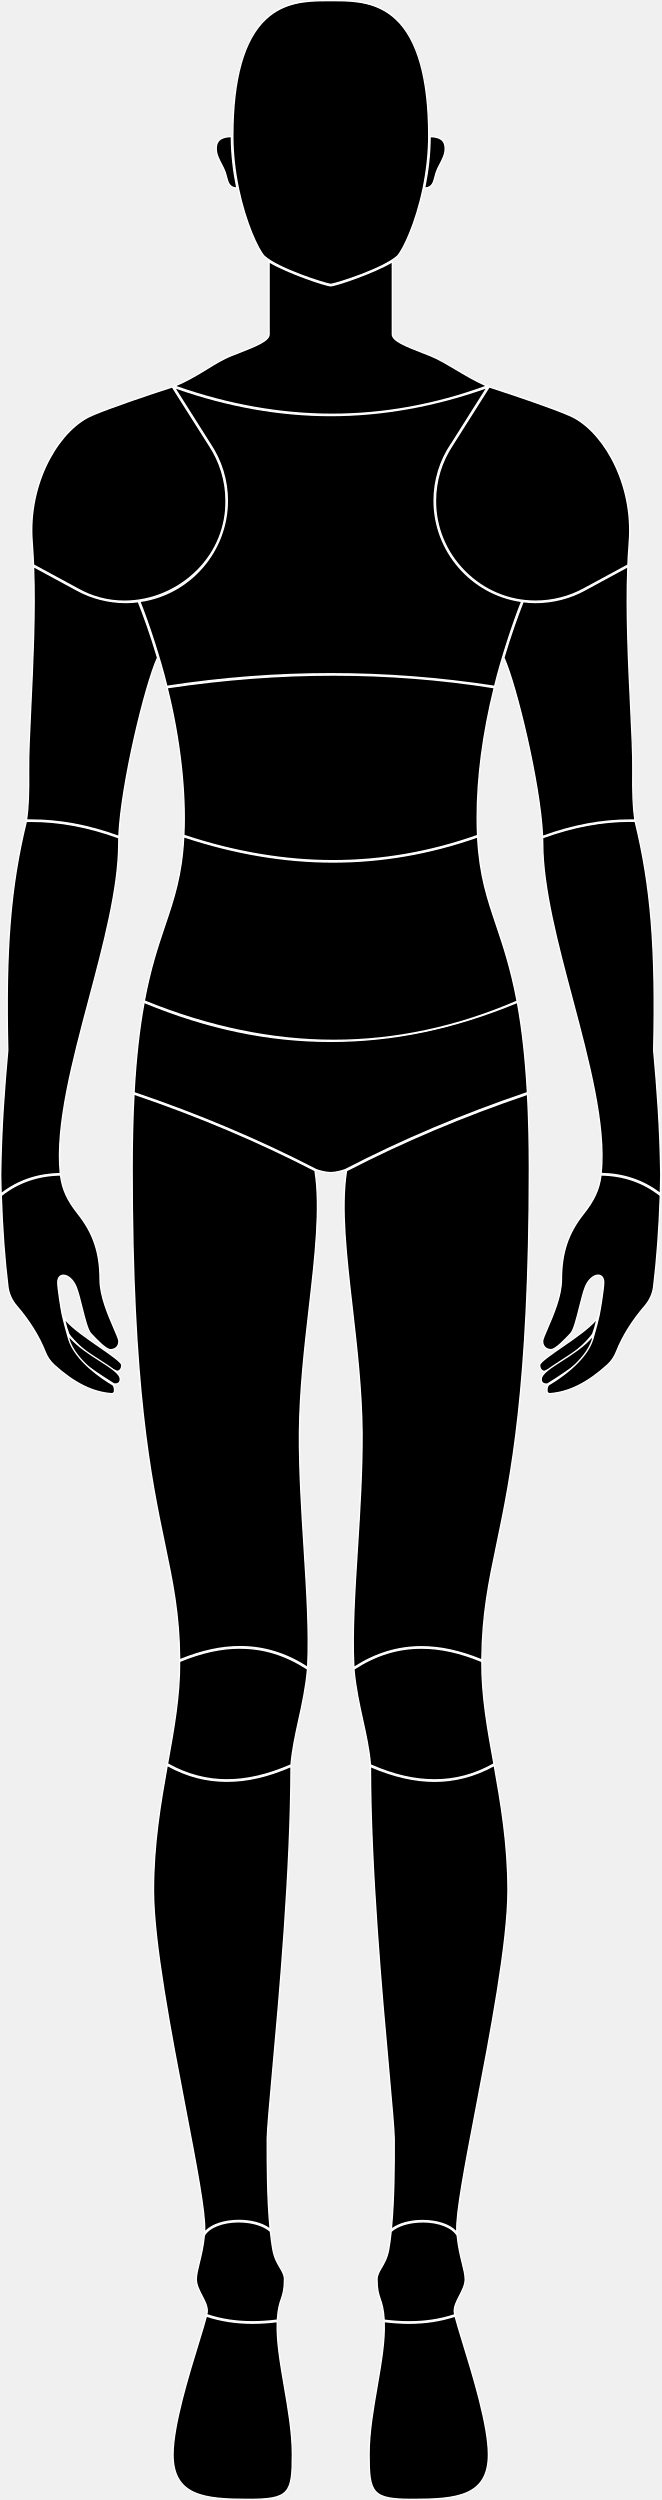
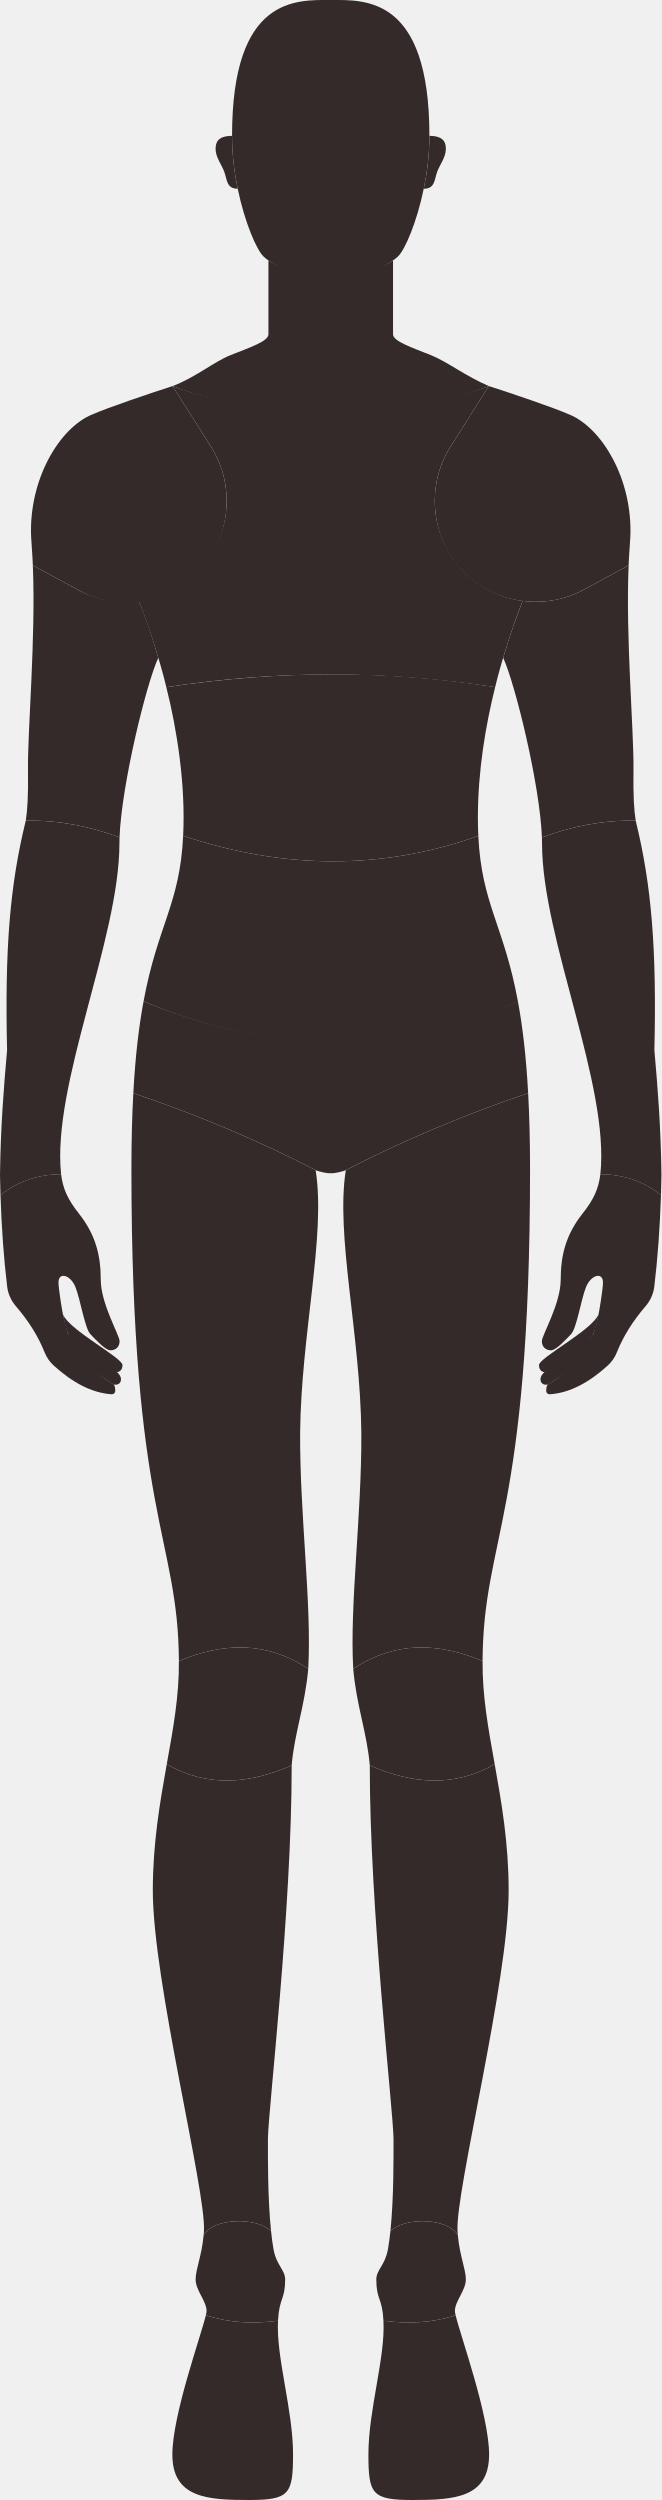
<svg xmlns="http://www.w3.org/2000/svg" id="Male" viewBox="0 0 121.46 459.06">
-   <defs>
-     <style>
-       .cls-1 {
-         fill: #fff;
-       }
-     </style>
-   </defs>
-   <g id="Male_Front" data-name="Male Front">
+   <g data-name="Male Front" fill="rgba(51, 42, 41, 1)">
    <g id="Leg_L" data-name="Leg L">
      <g id="Thigh">
-         <path d="M64.97,306.2c-.34-6.34.14-13.91.65-21.92.44-6.97.89-14.17.86-21.18-.08-7.85-.96-15.57-1.82-23.03-1.08-9.43-2.1-18.35-1.04-25.12,10.37-5.37,21.56-10.09,33.25-14.05.23,4.23.34,8.83.34,13.67,0,40.41-3.44,56.89-5.95,68.92-1.51,7.21-2.7,12.93-2.77,21.32-3.97-1.63-7.6-2.43-11.1-2.43-4.39,0-8.45,1.25-12.42,3.81Z" />
-         <path class="cls-1" d="M96.75,201.07c.22,4.17.33,8.71.33,13.5,0,40.39-3.44,56.87-5.95,68.9-1.5,7.17-2.68,12.86-2.77,21.16-3.92-1.59-7.51-2.37-10.97-2.37-4.34,0-8.37,1.22-12.3,3.72-.31-6.29.16-13.78.66-21.69.44-6.97.89-14.17.86-21.18-.08-7.86-.97-15.58-1.82-23.04-1.08-9.4-2.1-18.27-1.05-25.02,10.3-5.33,21.41-10.02,33.02-13.96M96.98,200.73c-11.87,4.01-23.03,8.73-33.48,14.14-1.91,11.97,2.67,30.07,2.85,48.23.08,15.17-2.16,31.44-1.49,43.32,4.14-2.72,8.31-3.91,12.53-3.91,3.69,0,7.43.91,11.22,2.49.14-22.9,8.72-26.23,8.72-90.43,0-5.22-.13-9.8-.35-13.84h0Z" />
+         <path d="M66.35,263.1c.08,15.17-2.16,31.44-1.49,43.32,7.77-5.11,15.62-4.81,23.75-1.42.14-22.9,8.72-26.23,8.72-90.43,0-5.22-.13-9.8-.35-13.84-11.87,4.01-23.03,8.73-33.48,14.14-1.91,11.97,2.67,30.07,2.85,48.23Z" />
      </g>
      <g id="Knee">
-         <path d="M79.81,326.83c-3.69,0-7.55-.9-11.79-2.74-.23-2.78-.81-5.42-1.42-8.22-.64-2.93-1.31-5.96-1.61-9.38,3.96-2.59,8.02-3.85,12.4-3.85,3.49,0,7.12.8,11.09,2.45-.05,6.27,1.04,12.3,2.2,18.69l.02.12c-3.5,1.97-7.06,2.93-10.89,2.93h0Z" />
-         <path class="cls-1" d="M77.39,302.76c3.45,0,7.04.79,10.97,2.41-.04,6.25,1.05,12.27,2.2,18.63v.03c-3.45,1.93-6.96,2.87-10.75,2.87s-7.48-.88-11.67-2.7c-.23-2.76-.81-5.39-1.42-8.16-.64-2.91-1.3-5.91-1.6-9.29,3.92-2.55,7.93-3.79,12.27-3.79M77.39,302.51c-4.22,0-8.39,1.19-12.53,3.91.58,6.73,2.58,11.99,3.04,17.75,4.03,1.76,7.99,2.78,11.91,2.78,3.71,0,7.39-.92,11.03-2.99-1.18-6.52-2.29-12.61-2.23-18.96-3.79-1.58-7.53-2.49-11.22-2.49h0Z" />
+         <path d="M64.86,306.42c.58,6.73,2.58,11.99,3.04,17.75,7.85,3.43,15.45,4.05,22.94-.21-1.18-6.52-2.29-12.61-2.23-18.96-8.13-3.39-15.98-3.69-23.75,1.42Z" />
      </g>
      <g id="Shin">
-         <path d="M83.91,409.97c-1.09-1.37-3.49-2.23-6.31-2.23-2.36,0-4.48.61-5.75,1.63.55-5.57.54-12.24.54-15.86v-.83c-.03-1.71-.42-6.03-.96-12.02-1.27-14.06-3.39-37.55-3.4-56.3,4.23,1.83,8.09,2.71,11.78,2.71s7.43-.96,10.94-2.92c1.19,6.71,2.53,14.3,2.53,23,0,9.49-3.24,26.38-5.85,39.95-2,10.4-3.72,19.39-3.54,22.56,0,0,.02.29.02.31Z" />
-         <path class="cls-1" d="M90.66,324.35c1.18,6.66,2.49,14.19,2.49,22.8,0,9.48-3.24,26.36-5.84,39.93-1.99,10.35-3.7,19.3-3.55,22.54-1.2-1.24-3.5-2-6.16-2-2.25,0-4.29.55-5.6,1.49.52-5.51.52-12.03.51-15.58v-.84c-.03-1.71-.42-6.04-.96-12.03-1.27-14.01-3.38-37.38-3.4-56.1,4.18,1.78,7.99,2.65,11.66,2.65s7.37-.93,10.85-2.85M90.84,323.96c-3.65,2.07-7.32,2.99-11.03,2.99-3.92,0-7.88-1.02-11.91-2.78-.01,26.66,4.26,62.75,4.36,68.51,0,3.45.06,10.92-.57,16.99,1.29-1.21,3.6-1.81,5.91-1.81,2.75,0,5.49.86,6.47,2.57-.03-.25-.04-.51-.06-.78-.41-7.34,9.39-45.83,9.39-62.5,0-8.75-1.32-16.21-2.56-23.19h0Z" />
+         <path d="M72.26,392.68c0,3.45.06,10.92-.57,16.99,2.84-2.65,10.58-2.38,12.38.76-.03-.25-.04-.51-.06-.78-.41-7.34,9.39-45.83,9.39-62.5,0-8.75-1.32-16.21-2.56-23.19-7.49,4.26-15.09,3.64-22.94.21-.01,26.66,4.26,62.75,4.36,68.51Z" />
      </g>
      <g id="Ankle">
-         <path d="M75.09,426.34c-1.45,0-2.98-.1-4.56-.3-.11-2.05-.44-3.02-.73-3.87-.3-.88-.58-1.72-.58-3.61,0-.81.35-1.41.8-2.17.47-.8,1.07-1.81,1.34-3.38.17-.99.33-2.1.45-3.32,1.15-1.04,3.33-1.71,5.78-1.71,2.99,0,5.49.98,6.36,2.51.17,1.98.58,3.66.91,5.01.29,1.18.54,2.2.54,3.06,0,1-.52,2.01-1.03,2.99-.51.98-.98,1.9-.98,2.81,0,.16.04.39.11.68-2.62.88-5.38,1.3-8.42,1.3h0Z" />
-         <path class="cls-1" d="M77.6,408.11c2.92,0,5.35.94,6.23,2.4.19,2.02.6,3.68.93,5.02.29,1.17.54,2.18.54,3.03,0,.97-.52,1.97-1.01,2.93-.51.99-1,1.92-1,2.87,0,.14.03.35.08.6-2.58.85-5.28,1.26-8.27,1.26-1.41,0-2.9-.1-4.44-.29-.12-1.99-.44-2.95-.73-3.8-.31-.91-.57-1.7-.57-3.57,0-.78.34-1.36.78-2.1.48-.81,1.08-1.83,1.36-3.42.17-.96.32-2.04.44-3.24,1.18-1.05,3.29-1.68,5.67-1.68M77.6,407.86c-2.3,0-4.61.6-5.91,1.81h0c-.12,1.18-.27,2.3-.45,3.32-.52,2.98-2.14,3.8-2.14,5.57,0,3.78,1.1,3.34,1.31,7.59,1.58.2,3.14.31,4.68.31,2.94,0,5.8-.4,8.57-1.34-.09-.35-.13-.61-.13-.76,0-1.82,2.01-3.79,2.01-5.8,0-1.88-1.13-4.32-1.47-8.13-.98-1.71-3.72-2.57-6.47-2.57h0Z" />
+         <path d="M69.1,418.56c0,3.78,1.1,3.34,1.31,7.59,4.61.59,9.03.4,13.25-1.03-.09-.35-.13-.61-.13-.76,0-1.82,2.01-3.79,2.01-5.8,0-1.88-1.13-4.32-1.47-8.13-1.8-3.14-9.54-3.41-12.38-.76h0c-.12,1.18-.27,2.3-.45,3.32-.52,2.98-2.14,3.8-2.14,5.57Z" />
      </g>
      <g id="Foot">
-         <path d="M75.81,458.94c-7.54,0-8.04-1.04-8.04-8.3,0-3.98.75-8.3,1.47-12.48.75-4.34,1.46-8.45,1.3-11.86,1.58.2,3.11.3,4.55.3,3.06,0,5.84-.43,8.48-1.31.25,1.01.76,2.67,1.39,4.74,1.88,6.11,4.72,15.34,4.72,20.69,0,7.63-5.75,8.21-13.88,8.21Z" />
-         <path class="cls-1" d="M83.48,425.45c.26,1.02.75,2.63,1.36,4.62,1.88,6.1,4.72,15.32,4.72,20.66,0,7.51-5.7,8.09-13.75,8.09-7.42,0-7.91-1.03-7.91-8.18,0-3.97.75-8.28,1.47-12.46.74-4.29,1.44-8.34,1.3-11.74,1.53.18,3.02.28,4.42.28,3.03,0,5.77-.42,8.39-1.27M83.66,425.12c-2.77.94-5.63,1.34-8.57,1.34-1.54,0-3.1-.11-4.68-.31.37,6.71-2.75,16.33-2.76,24.48,0,7.38.64,8.43,8.16,8.43s14-.38,14-8.34c0-7.28-5.27-21.82-6.15-25.6h0Z" />
+         <path d="M67.65,450.63c0,7.38.64,8.43,8.16,8.43s14-.38,14-8.34c0-7.28-5.27-21.82-6.15-25.6-4.22,1.43-8.64,1.62-13.25,1.03.37,6.71-2.75,16.33-2.76,24.48Z" />
      </g>
    </g>
    <g id="Leg_R" data-name="Leg R">
      <g id="Thigh-2" data-name="Thigh">
-         <path d="M56.49,306.2c-3.96-2.57-8.03-3.81-12.42-3.81-3.5,0-7.13.79-11.1,2.43-.07-8.39-1.26-14.1-2.77-21.32-2.51-12.04-5.95-28.52-5.95-68.92,0-4.85.11-9.45.34-13.67,11.69,3.96,22.88,8.68,33.25,14.05,1.06,6.77.04,15.68-1.04,25.12-.86,7.46-1.74,15.18-1.82,23.03-.04,7,.42,14.21.86,21.17.5,8.01.98,15.58.65,21.93Z" />
-         <path class="cls-1" d="M24.71,201.07c11.61,3.94,22.72,8.64,33.02,13.96,1.05,6.75.03,15.63-1.05,25.02-.86,7.46-1.74,15.18-1.82,23.04-.04,7.01.42,14.21.86,21.18.5,7.91.97,15.4.66,21.69-3.93-2.5-7.96-3.72-12.3-3.72-3.46,0-7.06.78-10.97,2.37-.08-8.31-1.27-13.99-2.77-21.16-2.51-12.03-5.95-28.51-5.95-68.9,0-4.79.11-9.33.33-13.5M24.48,200.73c-.22,4.04-.35,8.62-.35,13.84,0,64.2,8.58,67.53,8.72,90.43,3.8-1.58,7.53-2.49,11.22-2.49,4.22,0,8.39,1.19,12.53,3.91.67-11.88-1.57-28.15-1.49-43.32.18-18.16,4.76-36.26,2.85-48.23-10.45-5.41-21.61-10.13-33.48-14.14h0Z" />
+         <path d="M55.11,263.1c-.08,15.17,2.16,31.44,1.49,43.32-7.77-5.11-15.62-4.81-23.75-1.42-.14-22.9-8.72-26.23-8.72-90.43,0-5.22.13-9.8.35-13.84,11.87,4.01,23.03,8.73,33.48,14.14,1.91,11.97-2.67,30.07-2.85,48.23Z" />
      </g>
      <g id="Knee-2" data-name="Knee">
-         <path d="M41.65,326.83c-3.83,0-7.4-.96-10.89-2.93l.02-.11c1.15-6.39,2.24-12.43,2.2-18.71,3.97-1.65,7.6-2.45,11.09-2.45,4.38,0,8.44,1.26,12.4,3.85-.3,3.42-.96,6.45-1.61,9.38-.61,2.8-1.19,5.44-1.42,8.22-4.24,1.84-8.1,2.74-11.79,2.74Z" />
-         <path class="cls-1" d="M44.07,302.76h0c4.33,0,8.35,1.24,12.27,3.79-.3,3.38-.96,6.39-1.6,9.29-.61,2.77-1.18,5.4-1.42,8.16-4.2,1.82-8.02,2.7-11.67,2.7s-7.3-.94-10.75-2.87v-.03c1.15-6.37,2.24-12.39,2.2-18.64,3.93-1.62,7.52-2.41,10.97-2.41M44.07,302.51c-3.69,0-7.43.91-11.22,2.49.06,6.35-1.05,12.44-2.23,18.96,3.65,2.07,7.32,2.99,11.03,2.99,3.92,0,7.88-1.02,11.91-2.78.46-5.76,2.46-11.02,3.04-17.75-4.14-2.73-8.31-3.91-12.53-3.91h0Z" />
+         <path d="M56.6,306.42c-.58,6.73-2.58,11.99-3.04,17.75-7.85,3.43-15.45,4.05-22.94-.21,1.18-6.52,2.29-12.61,2.23-18.96,8.13-3.39,15.98-3.69,23.75,1.42Z" />
      </g>
      <g id="Shin-2" data-name="Shin">
-         <path d="M37.58,409.66c.18-3.17-1.55-12.16-3.54-22.55-2.6-13.57-5.85-30.46-5.85-39.96,0-8.69,1.34-16.29,2.53-23,3.51,1.97,7.09,2.92,10.94,2.92s7.55-.89,11.78-2.71c0,18.75-2.13,42.23-3.4,56.29-.54,5.99-.93,10.32-.96,12.03v.84c0,3.62-.01,10.29.54,15.85-1.27-1.03-3.39-1.63-5.75-1.63-2.82,0-5.22.86-6.31,2.23,0-.02.02-.31.02-.31Z" />
-         <path class="cls-1" d="M30.8,324.35c3.48,1.92,7.03,2.85,10.85,2.85s7.48-.87,11.66-2.65c-.02,18.71-2.13,42.09-3.4,56.09-.54,5.99-.93,10.32-.96,12.04v.83c0,3.56-.01,10.07.51,15.58-1.31-.94-3.35-1.49-5.6-1.49-2.66,0-4.96.77-6.16,2,.16-3.23-1.56-12.18-3.55-22.54-2.6-13.56-5.84-30.45-5.84-39.93,0-8.61,1.31-16.14,2.49-22.8M30.62,323.96c-1.24,6.98-2.56,14.44-2.56,23.19,0,16.67,9.8,55.16,9.39,62.5-.02.27-.03.53-.06.78.98-1.71,3.72-2.57,6.47-2.57,2.3,0,4.61.6,5.91,1.81-.63-6.07-.57-13.54-.57-16.99.1-5.76,4.37-41.85,4.36-68.51-4.03,1.76-7.99,2.78-11.91,2.78-3.71,0-7.39-.92-11.03-2.99h0Z" />
+         <path d="M49.2,392.68c0,3.45-.06,10.92.57,16.99-2.84-2.65-10.58-2.38-12.38.76.03-.25.04-.51.06-.78.41-7.34-9.39-45.83-9.39-62.5,0-8.75,1.32-16.21,2.56-23.19,7.49,4.26,15.09,3.64,22.94.21.01,26.66-4.26,62.75-4.36,68.51Z" />
      </g>
      <g id="Ankle-2" data-name="Ankle">
-         <path d="M46.37,426.34c-3.04,0-5.8-.43-8.42-1.3.07-.29.11-.52.11-.68,0-.92-.48-1.84-.98-2.81-.51-.98-1.03-1.99-1.03-2.99,0-.86.25-1.88.54-3.06.33-1.35.75-3.02.93-5.06.86-1.47,3.35-2.45,6.35-2.45,2.45,0,4.63.66,5.82,1.78.08,1.13.24,2.25.41,3.25.27,1.58.87,2.58,1.34,3.38.45.76.8,1.35.8,2.17,0,1.89-.28,2.72-.58,3.61-.29.86-.61,1.82-.72,3.87-1.58.2-3.12.3-4.56.3Z" />
-         <path class="cls-1" d="M43.86,408.11h0c2.38,0,4.48.63,5.67,1.68.12,1.18.27,2.27.44,3.24.28,1.6.88,2.61,1.36,3.42.44.74.78,1.32.78,2.1,0,1.87-.27,2.66-.57,3.57-.29.85-.61,1.81-.73,3.8-1.54.19-3.03.29-4.44.29-2.99,0-5.7-.41-8.27-1.26.05-.25.08-.45.08-.6,0-.95-.48-1.88-1-2.87-.5-.96-1.01-1.96-1.01-2.93,0-.85.25-1.86.54-3.03.33-1.34.74-3,.93-5.02.87-1.46,3.31-2.4,6.23-2.4M43.86,407.86c-2.75,0-5.49.86-6.47,2.57-.34,3.81-1.47,6.25-1.47,8.13,0,2.01,2.01,3.98,2.01,5.8,0,.15-.04.41-.13.76,2.77.94,5.63,1.34,8.57,1.34,1.54,0,3.1-.11,4.68-.31.21-4.25,1.31-3.81,1.31-7.59,0-1.77-1.62-2.59-2.14-5.57-.18-1.02-.33-2.14-.45-3.31h0c-1.29-1.22-3.6-1.82-5.91-1.82h0Z" />
+         <path d="M52.36,418.56c0,3.78-1.1,3.34-1.31,7.59-4.61.59-9.03.4-13.25-1.03.09-.35.13-.61.13-.76,0-1.82-2.01-3.79-2.01-5.8,0-1.88,1.13-4.32,1.47-8.13,1.8-3.14,9.54-3.41,12.38-.76h0c.12,1.18.27,2.3.45,3.32.52,2.98,2.14,3.8,2.14,5.57Z" />
      </g>
      <g id="Foot-2" data-name="Foot">
-         <path d="M45.65,458.94c-8.12,0-13.88-.59-13.88-8.21,0-5.35,2.84-14.58,4.72-20.69.64-2.08,1.15-3.73,1.39-4.75,2.64.88,5.42,1.31,8.48,1.31,1.44,0,2.97-.1,4.55-.3-.16,3.41.55,7.52,1.3,11.86.72,4.18,1.46,8.5,1.47,12.48,0,7.26-.5,8.3-8.04,8.3Z" />
-         <path class="cls-1" d="M37.98,425.45c2.62.85,5.36,1.27,8.39,1.27,1.4,0,2.89-.09,4.42-.28-.13,3.4.57,7.45,1.3,11.74.72,4.17,1.46,8.49,1.47,12.46,0,7.15-.49,8.18-7.91,8.18-8.05,0-13.75-.58-13.75-8.09,0-5.33,2.84-14.56,4.72-20.66.61-1.99,1.11-3.6,1.36-4.62M37.8,425.12c-.88,3.78-6.15,18.32-6.15,25.6,0,7.96,6.47,8.34,14,8.34s8.16-1.05,8.16-8.43c-.01-8.15-3.13-17.77-2.76-24.48-1.58.2-3.14.31-4.68.31-2.94,0-5.8-.4-8.57-1.34h0Z" />
+         <path d="M53.81,450.63c0,7.38-.64,8.43-8.16,8.43s-14-.38-14-8.34c0-7.28,5.27-21.82,6.15-25.6,4.22,1.43,8.64,1.62,13.25,1.03-.37,6.71,2.75,16.33,2.76,24.48Z" />
      </g>
    </g>
    <g id="Pelvis">
-       <path d="M60.74,215.31c-.07,0-.12,0-.18,0-.7,0-2.07-.34-2.55-.56-10.41-5.39-21.65-10.14-33.4-14.11.34-6.29.95-11.72,1.84-16.6,11.65,4.82,22.86,7.17,34.27,7.17h0c11.42,0,22.63-2.35,34.28-7.17.9,4.87,1.5,10.3,1.84,16.6-11.75,3.97-22.99,8.72-33.41,14.12-.48.21-1.85.55-2.55.55,0,0-.11,0-.15,0Z" />
-       <path class="cls-1" d="M26.55,184.22c11.61,4.79,22.79,7.12,34.18,7.12s22.57-2.33,34.18-7.12c.88,4.8,1.47,10.15,1.81,16.33-11.72,3.97-22.94,8.71-33.32,14.09-.48.21-1.82.55-2.5.55-.05,0-.1,0-.14,0h-.03s-.03,0-.03,0c-.04,0-.09,0-.14,0-.69,0-2.03-.34-2.49-.54-10.4-5.38-21.61-10.12-33.33-14.09.34-6.18.93-11.53,1.81-16.33M95.1,183.87c-11.57,4.81-22.97,7.22-34.37,7.22s-22.8-2.41-34.37-7.22c-.82,4.41-1.5,9.84-1.88,16.86,11.87,4.01,23.03,8.73,33.48,14.14.51.23,1.89.57,2.61.57.06,0,.12,0,.16,0,.05,0,.1,0,.16,0,.71,0,2.09-.34,2.61-.57,10.45-5.41,21.61-10.13,33.48-14.14-.38-7.02-1.06-12.45-1.88-16.86h0Z" />
+       <path d="M95.1,183.87c-23.15,9.62-45.59,9.62-68.74,0-.82,4.41-1.5,9.84-1.88,16.86,11.87,4.01,23.03,8.73,33.48,14.14.56.25,2.13.63,2.77.56.64.07,2.21-.31,2.77-.56,10.45-5.41,21.61-10.13,33.48-14.14-.38-7.02-1.06-12.45-1.88-16.86Z" />
    </g>
    <g id="Abdomen_Upper" data-name="Abdomen Upper">
-       <path d="M61.18,158.04c-8.95,0-18.17-1.57-27.42-4.65.39-7.93-.73-17.79-3.06-27.1,10.29-1.55,20.55-2.33,30.52-2.33s19.89.78,29.55,2.32c-2.08,8.41-3.14,16.44-3.14,23.88,0,1.09.03,2.18.08,3.25-8.67,3.07-17.59,4.63-26.53,4.63Z" />
-       <path class="cls-1" d="M61.22,124.08c9.89,0,19.78.77,29.39,2.3-2.06,8.37-3.11,16.37-3.11,23.78,0,1.06.02,2.1.07,3.17-8.63,3.05-17.51,4.59-26.4,4.59s-18.09-1.55-27.29-4.62c.38-7.89-.73-17.67-3.04-26.91,10.23-1.53,20.45-2.31,30.37-2.31h0M61.22,123.83c-10.21,0-20.44.81-30.68,2.36,1.98,7.83,3.56,18.03,3.09,27.29,9.2,3.08,18.38,4.69,27.54,4.69s17.79-1.52,26.66-4.67c-.05-1.05-.08-2.16-.08-3.34,0-8.6,1.42-16.95,3.17-23.98-9.88-1.58-19.78-2.35-29.7-2.35h0Z" />
+       <path d="M87.75,150.15c0,1.18.03,2.29.08,3.34-17.98,6.4-36.06,6.06-54.2-.02.47-9.26-1.11-19.46-3.09-27.29,20.19-3.05,40.33-3.23,60.38-.01-1.75,7.03-3.17,15.38-3.17,23.98Z" />
    </g>
    <g id="Abdomen_Lower" data-name="Abdomen Lower">
-       <path d="M61.29,191.04c-11.37,0-23.08-2.44-34.79-7.24,1.13-6.05,2.54-10.24,3.79-13.94,1.66-4.92,3.1-9.17,3.45-16.21,9.24,3.08,18.47,4.65,27.43,4.65s17.86-1.55,26.54-4.62c.36,7.03,1.79,11.28,3.45,16.19,1.25,3.71,2.67,7.91,3.8,13.99-11.02,4.77-22.35,7.19-33.68,7.19Z" />
-       <path class="cls-1" d="M33.86,153.81c9.2,3.05,18.39,4.6,27.31,4.6s17.78-1.54,26.42-4.57c.37,6.94,1.8,11.17,3.45,16.06,1.24,3.69,2.65,7.86,3.78,13.87-10.97,4.74-22.26,7.14-33.54,7.14s-22.98-2.42-34.65-7.19c1.12-5.99,2.53-10.15,3.77-13.82,1.65-4.89,3.08-9.12,3.45-16.08M33.63,153.47c-.6,12.58-4.66,16.32-7.27,30.4,11.67,4.8,23.31,7.29,34.93,7.29s22.58-2.36,33.82-7.24c-2.61-14.11-6.67-17.85-7.28-30.43-8.86,3.15-17.75,4.67-26.66,4.67s-18.35-1.61-27.54-4.69h0Z" />
+       <path d="M95.11,183.92c-22.81,9.9-46,9.63-68.75-.05,2.61-14.08,6.67-17.82,7.27-30.4,18.14,6.08,36.22,6.42,54.2.02.61,12.58,4.67,16.32,7.28,30.43Z" />
    </g>
    <g id="Chest">
-       <path d="M30.64,126.04c-1.16-4.86-3.52-12.03-4.98-15.6,9.18-1.27,16.09-9.2,16.09-18.5,0-3.72-1.11-7.33-3.19-10.44l-6.55-10.36c9.61,3.43,19.27,5.17,28.73,5.17s19.12-1.74,28.73-5.17l-6.56,10.36c-2.08,3.11-3.19,6.72-3.19,10.44,0,9.31,6.9,17.23,16.09,18.5-1.46,3.57-3.82,10.73-4.98,15.6-10.07-1.54-20.2-2.32-30.1-2.32s-20.02.78-30.09,2.32Z" />
-       <path class="cls-1" d="M32.3,71.38c9.51,3.35,19.07,5.05,28.43,5.05s18.92-1.7,28.43-5.05c-5.06,8-6.12,9.68-6.34,10.06h-.02c-2.1,3.12-3.21,6.75-3.21,10.5,0,9.31,6.87,17.25,16.04,18.6-1.45,3.59-3.74,10.56-4.9,15.35-10.18-1.55-19.99-2.3-30-2.3s-19.96.77-30,2.3c-1.17-4.87-3.42-11.7-4.9-15.35,9.16-1.35,16.04-9.29,16.04-18.6,0-3.74-1.11-7.38-3.21-10.5l-6.36-10.06M89.76,70.9c-9.75,3.52-19.39,5.28-29.03,5.28s-19.28-1.76-29.03-5.28l6.75,10.67c2.01,3,3.17,6.52,3.17,10.37,0,9.43-7.04,17.22-16.14,18.4,1.44,3.48,3.87,10.79,5.06,15.84,10.15-1.56,20.17-2.33,30.19-2.33s20.04.78,30.19,2.33c1.19-5.05,3.62-12.36,5.06-15.84-9.1-1.18-16.14-8.97-16.14-18.4,0-3.85,1.16-7.37,3.17-10.37,0,0,6.75-10.67,6.75-10.67h0Z" />
+       <path d="M79.84,91.94c0-3.85,1.16-7.37,3.17-10.37,0,0,6.75-10.67,6.75-10.67-19.5,7.04-38.56,7.04-58.06,0l6.75,10.67c2.01,3,3.17,6.52,3.17,10.37,0,9.43-7.04,17.22-16.14,18.4,1.44,3.48,3.87,10.79,5.06,15.84,20.3-3.11,40.08-3.11,60.38,0,1.19-5.05,3.62-12.36,5.06-15.84-9.1-1.18-16.14-8.97-16.14-18.4Z" />
    </g>
    <g id="Arm_L" data-name="Arm L">
      <g id="Shoulder">
-         <path d="M98.29,110.38c-4.86,0-9.46-1.94-12.96-5.45-3.48-3.5-5.39-8.11-5.37-12.98,0-3.67,1.09-7.23,3.15-10.3l6.71-10.6c4.37,1.41,11.82,3.93,14.66,5.19,5.69,2.32,11.57,11.49,11.15,22.26-.04.75-.09,1.48-.14,2.22-.07.99-.14,1.99-.18,3.04l-8.08,4.38c-2.71,1.48-5.76,2.25-8.84,2.25h-.1Z" />
-         <path class="cls-1" d="M89.87,71.19c4.38,1.41,11.74,3.91,14.56,5.16,5.65,2.3,11.48,11.42,11.06,22.14-.04.75-.09,1.48-.14,2.21-.07.96-.14,1.95-.17,2.98l-8.01,4.34c-2.69,1.47-5.72,2.24-8.78,2.24h-.1c-4.83,0-9.4-1.92-12.87-5.41-3.46-3.48-5.35-8.06-5.33-12.9,0-3.65,1.08-7.18,3.13-10.24l6.65-10.52M89.77,70.89h-.01s-6.75,10.68-6.75,10.68c-2.01,3-3.17,6.52-3.17,10.37-.05,10.25,8.45,18.56,18.45,18.56.03,0,.07,0,.1,0,3.23,0,6.26-.83,8.9-2.27l8.14-4.41c.06-1.86.23-3.55.32-5.33.41-10.52-5.23-19.94-11.22-22.38-2.95-1.3-10.67-3.9-14.76-5.22h0Z" />
+         <path d="M79.84,91.94c0,10.71,8.51,18.61,18.55,18.56,3.23,0,6.26-.83,8.9-2.27l8.14-4.41c.06-1.86.23-3.55.32-5.33.41-10.52-5.23-19.94-11.22-22.38-2.95-1.3-10.67-3.9-14.76-5.22h-.01s-6.75,10.68-6.75,10.68c-2.01,3-3.17,6.52-3.17,10.37Z" />
      </g>
      <g id="Arm_Upper" data-name="Arm Upper">
-         <path d="M99.63,153.59c-.41-9.56-4.84-27.92-7.12-32.87,1.32-4.36,2.66-7.97,3.56-10.24.75.1,1.52.15,2.3.15,3.14,0,6.33-.81,8.99-2.29l7.95-4.3c-.33,8.29.13,17.96.51,25.74.23,4.76.43,8.87.39,11.6-.05,4.3.06,7.06.39,9.2-.25,0-.51,0-.76,0-5.32,0-10.62.99-16.2,3.02Z" />
-         <path class="cls-1" d="M115.16,104.25c-.32,8.24.14,17.82.52,25.54.23,4.75.43,8.86.39,11.58-.05,4.21.06,6.95.37,9.08-.21,0-.41,0-.62,0-5.29,0-10.55.97-16.08,2.97-.45-9.56-4.81-27.61-7.09-32.66,1.29-4.34,2.59-7.88,3.48-10.14.72.09,1.47.14,2.22.14,3.16,0,6.37-.82,9.05-2.3l7.75-4.2M115.43,103.82l-8.14,4.41c-2.6,1.45-5.78,2.27-8.93,2.27-.8,0-1.6-.05-2.38-.16-.95,2.39-2.28,6-3.59,10.43,2.21,4.79,6.75,23.32,7.12,32.99,5.17-1.9,10.56-3.07,16.31-3.07.3,0,.6,0,.91,0-.31-1.95-.47-4.5-.41-9.33.09-7.24-1.45-24.19-.89-37.55h0Z" />
+         <path d="M92.39,120.77c2.21,4.79,6.75,23.32,7.12,32.99,5.44-2,11.12-3.19,17.22-3.06-.31-1.95-.47-4.5-.41-9.33.09-7.24-1.45-24.19-.89-37.55l-8.14,4.41c-3.27,1.81-7.43,2.65-11.31,2.11-.95,2.39-2.28,6-3.59,10.43Z" />
      </g>
      <g id="Arm_Lower" data-name="Arm Lower">
-         <path d="M121.25,219.21c-3.07-2.4-6.73-3.65-10.88-3.71.89-8.76-2.26-20.6-5.3-32.06-2.66-10-5.41-20.33-5.42-28.49,0-.35,0-.72-.02-1.1,5.57-2.04,10.87-3.03,16.19-3.03.27,0,.54,0,.81,0,2.92,11.91,3.84,23.32,3.4,42.03.64,7.2,1.17,13.88,1.3,22.86-.02,1.17-.05,2.34-.08,3.49Z" />
-         <path class="cls-1" d="M115.82,150.94c.24,0,.47,0,.71,0,2.9,11.87,3.81,23.25,3.38,41.94.64,7.18,1.17,13.86,1.3,22.83-.02,1.09-.04,2.17-.07,3.24-3.02-2.29-6.59-3.5-10.62-3.59.85-8.77-2.29-20.56-5.32-31.97-2.66-9.99-5.4-20.32-5.42-28.46,0-.32,0-.65-.02-1.02,5.53-2.01,10.78-2.99,16.06-2.99M115.82,150.69c-5.76,0-11.14,1.17-16.31,3.07.01.41.02.81.02,1.19.04,17.56,12.46,44.3,10.71,60.67,4.28.04,7.99,1.32,11.13,3.84.04-1.23.07-2.48.09-3.74-.13-9.18-.7-16.08-1.3-22.86.43-18.65-.5-30.23-3.43-42.16-.3,0-.61,0-.91,0h0Z" />
+         <path d="M99.53,154.95c.04,17.56,12.46,44.3,10.71,60.67,4.28.04,7.99,1.32,11.13,3.84.04-1.23.07-2.48.09-3.74-.13-9.18-.7-16.08-1.3-22.86.43-18.65-.5-30.23-3.43-42.16-6.1-.13-11.78,1.06-17.22,3.06.01.41.02.81.02,1.19Z" />
      </g>
      <g id="Hand">
-         <g>
-           <path d="M99.93,251.83c-.14-.02-.84-.17-.84-1.16,0-.55,2.11-2.01,4.15-3.42,2.5-1.72,5.28-3.65,6.4-5.21-.21,1.08-.47,2.01-.79,2.82-.1.39-4.08,5.14-8.93,6.96Z" />
-           <path class="cls-1" d="M109.42,242.54c-.19.86-.41,1.61-.67,2.29l-.03.08h0c-.39.73-4.4,5.13-8.8,6.79-.18-.03-.7-.2-.7-1.03,0-.48,2.27-2.05,4.1-3.31,2.29-1.58,4.81-3.32,6.1-4.82M109.9,241.37c-1.24,2.93-10.93,7.93-10.93,9.3,0,1.22.98,1.29.98,1.29,4.9-1.82,9.11-6.79,9.03-7.04.42-1.08.71-2.28.92-3.55h0Z" />
-         </g>
-         <g>
-           <path d="M100.29,254.14c-.6,0-.91-.3-.91-.9,0-1,1.72-2.11,3.71-3.38,1.99-1.28,4.24-2.72,5.79-4.61.02.58-.04,1.86-.7,3.15-.75,1.46-7.38,5.57-7.63,5.73,0,0,0,0,0,0-.02,0-.12.02-.25.02h0Z" />
-           <path class="cls-1" d="M108.75,245.59c-.02.65-.14,1.7-.68,2.76-.61,1.19-5.62,4.46-7.55,5.66-.04,0-.13.02-.22.02-.79,0-.79-.59-.79-.78,0-.94,1.69-2.02,3.65-3.28,1.91-1.22,4.05-2.6,5.6-4.37M108.98,244.92c-3.12,4.03-9.73,6.2-9.73,8.32,0,.89.64,1.03,1.04,1.03.18,0,.31-.03.31-.03,0,0,6.9-4.25,7.69-5.78.92-1.79.69-3.54.69-3.54h0Z" />
-         </g>
-         <g>
-           <path d="M100.93,255.91c-.14,0-.28-.06-.37-.16-.09-.1-.14-.24-.13-.37,0-.5.05-.99.44-1.18,1.56-.92,6.73-4.23,7.97-8.31.1-.31.19-.62.27-.94.33-1.14.63-2.31.92-3.55v-.07c.16-.63.82-4.71.82-5.84,0-.83-.38-1.33-1.03-1.33-.71,0-1.74.67-2.33,2.15-.37.93-.73,2.37-1.07,3.76-.52,2.07-1.05,4.22-1.63,4.82l-.1.1c-.94.99-2.68,2.84-3.5,2.84-.72,0-1.55-.41-1.55-1.56,0-.34.39-1.23.88-2.37,1.03-2.37,2.58-5.94,2.58-8.94,0-4.91,1.19-8.51,3.99-12.05,2.04-2.57,2.93-4.52,3.27-7.17,4.16.06,7.83,1.33,10.89,3.77-.2,6.09-.62,11.73-1.23,16.75-.16,1.28-.69,2.48-1.55,3.49-2.36,2.74-4.13,5.58-5.27,8.43-.38.97-.95,1.81-1.67,2.45-3.63,3.3-7.08,5.02-10.56,5.26h-.04Z" />
-           <path class="cls-1" d="M110.46,215.88c4.07.08,7.65,1.33,10.66,3.7-.2,6.07-.62,11.68-1.22,16.67-.15,1.25-.68,2.44-1.52,3.43-2.37,2.75-4.15,5.6-5.29,8.47-.37.95-.93,1.78-1.64,2.41-3.61,3.28-7.04,4.99-10.51,5.23-.11,0-.21-.04-.28-.12-.07-.08-.11-.18-.1-.3,0-.45.04-.9.39-1.07,1.56-.92,6.76-4.26,8.01-8.37.1-.31.19-.63.27-.94.34-1.15.64-2.32.92-3.56v-.05c.17-.66.83-4.83.83-5.89s-.6-1.46-1.15-1.46c-.92,0-1.92.92-2.45,2.23-.37.94-.71,2.32-1.08,3.77-.49,1.96-1.04,4.18-1.6,4.77l-.1.1c-.86.91-2.64,2.8-3.41,2.8-.66,0-1.43-.37-1.43-1.43,0-.31.4-1.24.87-2.32,1.03-2.38,2.59-5.97,2.59-8.99,0-4.88,1.19-8.46,3.97-11.97,2.02-2.55,2.93-4.51,3.28-7.12M110.24,215.62c-.32,2.61-1.16,4.57-3.26,7.22-3.07,3.88-4.02,7.67-4.02,12.13s-3.46,10.21-3.46,11.31.77,1.68,1.68,1.68,2.69-1.92,3.69-2.98c1.01-1.05,1.82-6.32,2.73-8.62.53-1.34,1.5-2.08,2.22-2.08.52,0,.9.38.9,1.21,0,1.19-.75,5.7-.82,5.87t0,0c-.25,1.09-.55,2.28-.92,3.55-.08.31-.17.62-.27.93-1.22,4.02-6.36,7.32-7.9,8.23-.48.23-.5.82-.51,1.28-.03.36.26.67.63.67.02,0,.03,0,.05,0,3.68-.25,7.21-2.18,10.63-5.29.76-.68,1.33-1.55,1.7-2.5,1.18-2.96,2.97-5.75,5.25-8.4.86-1.01,1.42-2.24,1.58-3.56.63-5.18,1.03-10.8,1.23-16.82-3.14-2.52-6.85-3.8-11.13-3.84h0Z" />
-         </g>
+         <path d="M108.98,244.92c.42-1.08.71-2.28.92-3.55-1.24,2.93-10.93,7.93-10.93,9.3,0,1.22.98,1.29.98,1.29,4.9-1.82,9.11-6.79,9.03-7.04Z" />
+         <path d="M108.98,244.92c-3.12,4.03-9.73,6.2-9.73,8.32,0,1.29,1.35,1,1.35,1,0,0,6.9-4.25,7.69-5.78.92-1.79.69-3.54.69-3.54Z" />
+         <path d="M110.72,235.49c0,1.19-.75,5.7-.82,5.87t0,0c-.25,1.09-.55,2.28-.92,3.55-.08.31-.17.62-.27.93-1.22,4.02-6.36,7.32-7.9,8.23-.48.23-.5.82-.51,1.28-.03.38.29.7.68.67,3.68-.25,7.21-2.18,10.63-5.29.76-.68,1.33-1.55,1.7-2.5,1.18-2.96,2.97-5.75,5.25-8.4.86-1.01,1.42-2.24,1.58-3.56.63-5.18,1.03-10.8,1.23-16.82-3.14-2.52-6.85-3.8-11.13-3.84-.32,2.61-1.16,4.57-3.26,7.22-3.07,3.88-4.02,7.67-4.02,12.13s-3.46,10.21-3.46,11.31.77,1.68,1.68,1.68,2.69-1.92,3.69-2.98c1.01-1.05,1.82-6.32,2.73-8.62.92-2.3,3.12-2.83,3.12-.87Z" />
      </g>
    </g>
    <g id="Arm_R" data-name="Arm R">
      <g id="Shoulder-2" data-name="Shoulder">
-         <path d="M22.85,110.4c-3.06,0-5.96-.77-8.62-2.28-.06-.03-7.33-3.97-8.08-4.38-.04-1.05-.11-2.06-.18-3.05-.05-.73-.1-1.46-.14-2.21-.42-10.77,5.46-19.94,11.14-22.26,2.84-1.26,10.29-3.78,14.66-5.19l6.71,10.6c2.06,3.07,3.15,6.63,3.15,10.3.06,4.78-1.78,9.31-5.18,12.76-3.57,3.62-8.48,5.7-13.46,5.7Z" />
-         <path class="cls-1" d="M31.59,71.19l6.66,10.52c2.04,3.05,3.13,6.59,3.13,10.23.06,4.75-1.77,9.25-5.15,12.67-3.55,3.6-8.42,5.66-13.37,5.66-3.04,0-5.92-.76-8.57-2.26-.07-.04-6.99-3.79-8.01-4.34-.04-1.03-.11-2.02-.17-2.98-.05-.74-.1-1.47-.14-2.21-.42-10.72,5.42-19.84,11.07-22.14,2.82-1.24,10.17-3.74,14.55-5.15M31.69,70.89c-4.09,1.32-11.81,3.92-14.76,5.22-5.99,2.44-11.63,11.86-11.22,22.38.09,1.78.26,3.47.32,5.33,0,0,8.14,4.41,8.14,4.41,2.77,1.58,5.75,2.29,8.68,2.29,9.69,0,18.91-7.84,18.77-18.58,0-3.85-1.16-7.37-3.17-10.37l-6.75-10.67h-.01Z" />
+         <path d="M41.62,91.94c0,14.81-15.52,23.06-27.45,16.29,0,0-8.14-4.41-8.14-4.41-.06-1.86-.23-3.55-.32-5.33-.41-10.52,5.23-19.94,11.22-22.38,2.95-1.3,10.67-3.9,14.76-5.22h.01s6.75,10.68,6.75,10.68c2.01,3,3.17,6.52,3.17,10.37Z" />
      </g>
      <g id="Arm_Upper-2" data-name="Arm Upper">
-         <path d="M21.83,153.59c-5.57-2.03-10.87-3.02-16.2-3.02-.25,0-.51,0-.76,0,.33-2.14.44-4.91.39-9.2-.03-2.72.16-6.83.39-11.58.38-7.79.84-17.46.51-25.75l7.95,4.31c2.66,1.48,5.85,2.29,8.99,2.29.78,0,1.55-.05,2.3-.15.9,2.27,2.24,5.88,3.55,10.33-2.27,4.85-6.71,23.22-7.12,32.78Z" />
-         <path class="cls-1" d="M6.3,104.25l7.75,4.2c2.68,1.49,5.89,2.31,9.05,2.31.75,0,1.5-.05,2.22-.14.89,2.26,2.2,5.79,3.48,10.14-2.28,5.04-6.64,23.1-7.09,32.66-5.53-2-10.79-2.97-16.08-2.97-.2,0-.41,0-.62,0,.31-2.13.42-4.87.37-9.08-.03-2.72.16-6.82.39-11.58.37-7.72.83-17.29.52-25.54M6.03,103.82c.56,13.36-.98,30.31-.89,37.55.06,4.83-.1,7.38-.41,9.33.3,0,.61,0,.91,0,5.76,0,11.14,1.17,16.31,3.07.37-9.67,4.91-28.2,7.12-32.99-1.31-4.43-2.64-8.04-3.59-10.43-.79.11-1.58.16-2.38.16-3.15,0-6.32-.83-8.93-2.27l-8.14-4.41h0Z" />
+         <path d="M29.07,120.77c-2.21,4.79-6.75,23.32-7.12,32.99-5.44-2-11.12-3.19-17.22-3.06.31-1.95.47-4.5.41-9.33-.09-7.24,1.45-24.19.89-37.55l8.14,4.41c3.27,1.81,7.43,2.65,11.31,2.11,1.05,2.36,2.28,6,3.59,10.43Z" />
      </g>
      <g id="Arm_Lower-2" data-name="Arm Lower">
-         <path d="M.21,219.21c-.04-1.15-.06-2.32-.08-3.49.13-8.98.66-15.66,1.3-22.85-.44-18.73.49-30.14,3.4-42.05.27,0,.54,0,.81,0,5.32,0,10.61.99,16.19,3.03,0,.38-.02.75-.02,1.1-.02,8.16-2.76,18.5-5.42,28.49-3.05,11.46-6.2,23.3-5.3,32.06-4.14.06-7.8,1.31-10.87,3.71Z" />
-         <path class="cls-1" d="M5.64,150.94h0c5.27,0,10.53.98,16.06,2.99,0,.35-.02.69-.02,1.02-.02,8.14-2.76,18.47-5.42,28.46-3.03,11.41-6.17,23.2-5.32,31.97-4.03.09-7.6,1.29-10.62,3.59-.03-1.07-.06-2.15-.07-3.24.13-8.99.66-15.66,1.3-22.87-.43-18.66.48-30.04,3.38-41.91.24,0,.47,0,.71,0M5.64,150.69c-.3,0-.6,0-.91,0-2.93,11.93-3.86,23.51-3.43,42.16C.7,199.64.13,206.54,0,215.72c.02,1.26.05,2.51.09,3.74,3.14-2.52,6.85-3.8,11.13-3.84-1.75-16.37,10.67-43.11,10.71-60.67,0-.38.01-.78.02-1.19-5.17-1.9-10.56-3.07-16.31-3.07h0Z" />
+         <path d="M21.93,154.95c-.04,17.56-12.46,44.3-10.71,60.67-4.28.04-7.99,1.32-11.13,3.84-.04-1.23-.07-2.48-.09-3.74.13-9.18.7-16.08,1.3-22.86-.43-18.65.5-30.23,3.43-42.16,6.1-.13,11.78,1.06,17.22,3.06-.01.41-.02.81-.02,1.19Z" />
      </g>
      <g id="Hand-2" data-name="Hand">
-         <g>
-           <path d="M21.53,251.83c-4.85-1.82-8.83-6.57-8.92-6.92-.32-.85-.58-1.78-.79-2.87,1.12,1.56,3.91,3.48,6.4,5.2,2.04,1.41,4.15,2.87,4.15,3.42,0,.99-.69,1.14-.84,1.16Z" />
-           <path class="cls-1" d="M12.04,242.54c1.29,1.5,3.82,3.24,6.1,4.82,1.83,1.26,4.1,2.83,4.1,3.31,0,.84-.53,1-.7,1.03-4.4-1.66-8.41-6.06-8.8-6.78h0s-.03-.09-.03-.09c-.26-.68-.48-1.43-.67-2.29M11.56,241.37c.21,1.27.5,2.47.92,3.55-.08.25,4.13,5.22,9.03,7.04,0,0,.98-.07.98-1.29,0-1.37-9.69-6.37-10.93-9.3h0Z" />
-         </g>
-         <g>
-           <path d="M21.17,254.14c-.16,0-.29-.03-.29-.03-.03-.03-6.84-4.23-7.6-5.71-.66-1.29-.71-2.58-.7-3.15,1.55,1.88,3.8,3.33,5.79,4.61,1.99,1.28,3.71,2.38,3.71,3.38,0,.6-.31.9-.91.9Z" />
-           <path class="cls-1" d="M12.71,245.59c1.55,1.77,3.69,3.15,5.6,4.37,1.96,1.26,3.65,2.34,3.65,3.28,0,.19,0,.78-.79.78-.1,0-.18,0-.22-.02-1.93-1.19-6.94-4.46-7.55-5.66-.54-1.06-.67-2.11-.68-2.76M12.48,244.92s-.23,1.75.69,3.54c.78,1.53,7.69,5.78,7.69,5.78,0,0,.13.03.31.03.4,0,1.04-.14,1.04-1.03,0-2.12-6.61-4.29-9.73-8.32h0Z" />
-         </g>
-         <g>
-           <path d="M20.49,255.91c-3.47-.24-6.92-1.96-10.56-5.26-.72-.64-1.29-1.49-1.67-2.45-1.14-2.85-2.91-5.69-5.27-8.44-.86-1.01-1.4-2.22-1.55-3.49-.61-5.01-1.02-10.65-1.23-16.75,3.07-2.44,6.73-3.71,10.89-3.77.34,2.65,1.24,4.6,3.27,7.17,2.8,3.54,3.99,7.14,3.99,12.05,0,3,1.55,6.58,2.58,8.94.49,1.13.88,2.03.88,2.37,0,1.15-.84,1.56-1.56,1.56-.83,0-2.57-1.85-3.5-2.84l-.1-.1c-.58-.6-1.12-2.75-1.63-4.82-.35-1.39-.71-2.83-1.07-3.76-.59-1.48-1.62-2.15-2.33-2.15-.64,0-1.03.5-1.03,1.33,0,1.16.7,5.43.82,5.88v.02c.29,1.25.59,2.41.93,3.56.08.31.17.62.27.93,1.24,4.07,6.4,7.38,7.96,8.3.4.19.44.69.45,1.17.01.15-.04.28-.13.38-.1.1-.23.16-.37.16h-.04Z" />
-           <path class="cls-1" d="M11,215.88c.36,2.62,1.26,4.57,3.28,7.12,2.78,3.51,3.97,7.09,3.97,11.97,0,3.02,1.56,6.61,2.59,8.99.47,1.08.87,2.01.87,2.32,0,1.06-.77,1.43-1.43,1.43-.77,0-2.56-1.89-3.41-2.8l-.1-.1c-.56-.58-1.11-2.8-1.6-4.76-.36-1.46-.71-2.84-1.08-3.78-.53-1.31-1.53-2.23-2.45-2.23-.56,0-1.15.38-1.15,1.46s.61,4.92.8,5.8h0s.03.14.03.14c.29,1.25.59,2.41.92,3.56.08.31.17.63.27.94,1.25,4.11,6.45,7.45,8.03,8.38.33.16.36.61.37,1.07,0,.1-.03.2-.1.28-.07.08-.17.12-.31.12,0,0,0,0,0,0-3.44-.23-6.87-1.94-10.48-5.23-.7-.63-1.27-1.46-1.63-2.41-1.14-2.87-2.92-5.72-5.29-8.47-.84-.99-1.37-2.18-1.52-3.43-.61-5-1.02-10.61-1.22-16.67,3.01-2.38,6.59-3.62,10.66-3.7M11.22,215.62c-4.28.04-7.99,1.32-11.13,3.84.2,6.02.6,11.64,1.23,16.82.16,1.32.72,2.55,1.58,3.56,2.28,2.65,4.07,5.44,5.25,8.4.37.95.94,1.82,1.7,2.5,3.42,3.11,6.95,5.04,10.63,5.29.02,0,.03,0,.05,0,.37,0,.66-.31.63-.67,0-.46-.03-1.05-.51-1.28-1.54-.91-6.68-4.21-7.9-8.23-.1-.31-.19-.62-.27-.93-.37-1.27-.67-2.46-.92-3.55t0,0c-.07-.17-.82-4.68-.82-5.87,0-.82.39-1.21.9-1.21.72,0,1.68.74,2.22,2.08.91,2.3,1.72,7.57,2.73,8.62,1,1.06,2.78,2.98,3.69,2.98s1.68-.58,1.68-1.68-3.46-6.86-3.46-11.31-.95-8.25-4.02-12.13c-2.1-2.65-2.94-4.61-3.26-7.22h0Z" />
-         </g>
+         <path d="M12.48,244.92c-.42-1.08-.71-2.28-.92-3.55,1.24,2.93,10.93,7.93,10.93,9.3,0,1.22-.98,1.29-.98,1.29-4.9-1.82-9.11-6.79-9.03-7.04Z" />
+         <path d="M12.48,244.92c3.12,4.03,9.73,6.2,9.73,8.32,0,1.29-1.35,1-1.35,1,0,0-6.9-4.25-7.69-5.78-.92-1.79-.69-3.54-.69-3.54Z" />
+         <path d="M10.74,235.49c0,1.19.75,5.7.82,5.87t0,0c.25,1.09.55,2.28.92,3.55.08.31.17.62.27.93,1.22,4.02,6.36,7.32,7.9,8.23.48.23.5.82.51,1.28.03.38-.29.7-.68.67-3.68-.25-7.21-2.18-10.63-5.29-.76-.68-1.33-1.55-1.7-2.5-1.18-2.96-2.97-5.75-5.25-8.4-.86-1.01-1.42-2.24-1.58-3.56-.63-5.18-1.03-10.8-1.23-16.82,3.14-2.52,6.85-3.8,11.13-3.84.32,2.61,1.16,4.57,3.26,7.22,3.07,3.88,4.02,7.67,4.02,12.13s3.46,10.21,3.46,11.31-.77,1.68-1.68,1.68-2.69-1.92-3.69-2.98c-1.01-1.05-1.82-6.32-2.73-8.62-.92-2.3-3.12-2.83-3.12-.87Z" />
      </g>
    </g>
    <g id="Neck">
-       <path d="M61,76.08c-9.55,0-19.29-1.74-28.96-5.19,2.3-.92,4.28-2.13,6.03-3.21,1.5-.92,2.92-1.79,4.32-2.35.51-.2,1.02-.4,1.51-.6,3.07-1.2,5.49-2.15,5.52-3.32v-13.37c3.12,1.93,10.4,4.42,11.31,4.42s8.2-2.49,11.32-4.42v13.36c.04,1.18,2.46,2.12,5.53,3.33.49.19.99.39,1.5.59,1.41.56,2.97,1.49,4.63,2.48,1.82,1.08,3.69,2.2,5.73,3.08-9.31,3.44-18.88,5.19-28.43,5.19Z" />
-       <path class="cls-1" d="M71.92,48.27v13.15c.04,1.25,2.5,2.22,5.61,3.43.49.19.99.39,1.49.59,1.4.56,2.96,1.49,4.61,2.47,1.66.99,3.51,2.09,5.46,2.96-9.21,3.37-18.66,5.08-28.1,5.08s-19.06-1.71-28.61-5.07c2.18-.91,4.07-2.06,5.74-3.09,1.49-.92,2.91-1.78,4.3-2.34.51-.2,1.02-.4,1.51-.59,3.11-1.22,5.57-2.18,5.6-3.44v-13.14c3.23,1.92,10.28,4.32,11.19,4.32s7.96-2.4,11.19-4.32M72.17,47.82c-2.96,1.92-10.56,4.52-11.44,4.52s-8.48-2.6-11.44-4.52v13.59c-.03,1.27-3.41,2.38-6.95,3.8-3.15,1.26-6.25,3.99-10.65,5.68h.01c9.75,3.51,19.53,5.31,29.3,5.31s19.23-1.74,28.77-5.31c-4.07-1.7-7.65-4.48-10.65-5.68-3.54-1.42-6.91-2.53-6.95-3.8v-13.59h0Z" />
+       <path d="M89.77,70.89c-19.1,7.48-38.79,7.34-58.07.01h-.01c4.4-1.7,7.5-4.43,10.65-5.69,3.54-1.42,6.92-2.53,6.95-3.8v-13.59c2.96,1.92,10.56,4.52,11.44,4.52s8.48-2.6,11.44-4.52v13.59c.04,1.27,3.41,2.38,6.95,3.8,3,1.2,6.58,3.98,10.65,5.68Z" />
    </g>
    <g id="Head">
      <g id="Ear">
-         <path d="M43.5,34.53c-1.39-.06-1.62-.95-1.91-2.06-.08-.31-.16-.63-.28-.94-.14-.41-.37-.85-.62-1.32-.46-.88-.97-1.87-.97-2.82,0-1.18.34-2.28,2.77-2.31,0,3.06.35,6.24,1.01,9.46Z" />
-         <path class="cls-1" d="M42.36,25.21c.02,2.98.35,6.07.98,9.19-1.15-.12-1.36-.9-1.64-1.96-.08-.31-.16-.63-.28-.95-.15-.42-.38-.87-.63-1.34-.45-.86-.96-1.84-.96-2.76,0-.74,0-2.1,2.52-2.19M42.61,24.95c-2.78,0-3.02,1.37-3.02,2.44,0,1.48,1.19,3,1.6,4.18.53,1.48.41,3.09,2.46,3.09-.62-2.97-1.04-6.28-1.04-9.71h0Z" />
+         <path d="M43.65,34.66c-2.05,0-1.93-1.61-2.46-3.09-.41-1.18-1.6-2.7-1.6-4.18,0-1.07.24-2.44,3.02-2.44,0,3.43.42,6.74,1.04,9.71Z" />
      </g>
      <g id="Head-2" data-name="Head">
-         <path d="M60.73,52.22c-1.19-.16-9.67-2.85-12.26-5.21-1.11-1.24-3.38-6.04-4.7-12.37-.69-3.3-1.04-6.56-1.04-9.69C42.73,3.13,50.85.12,59.63.12h2.2c8.78,0,16.9,3.01,16.9,24.83,0,3.13-.35,6.39-1.04,9.69-1.32,6.33-3.59,11.13-4.71,12.38-2.56,2.33-11.1,5.06-12.25,5.2Z" />
-         <path class="cls-1" d="M59.63.25h.57s.53,0,.53,0h.53s.57,0,.57,0c3.48,0,7.48.26,10.76,3.31,3.99,3.7,6.01,10.9,6.01,21.4,0,3.12-.35,6.37-1.03,9.66-1.32,6.31-3.57,11.08-4.66,12.31-2.55,2.31-10.98,5.01-12.17,5.17-1.23-.17-9.61-2.85-12.15-5.15-1.11-1.24-3.36-6.02-4.68-12.32-.69-3.29-1.03-6.54-1.03-9.66,0-10.49,2.02-17.69,6.01-21.4C52.15.51,56.15.25,59.63.25M61.83,0c-.38,0-.75,0-1.1,0S60.01,0,59.63,0C53.17,0,42.61.68,42.61,24.95c0,3.43.42,6.74,1.04,9.71,1.32,6.32,3.57,11.13,4.74,12.44,2.65,2.41,11.26,5.11,12.34,5.24,1.08-.12,9.69-2.84,12.34-5.24,1.17-1.31,3.42-6.12,4.74-12.44.62-2.97,1.04-6.28,1.04-9.71C78.85.68,68.29,0,61.83,0h0Z" />
+         <path d="M78.85,24.95c0,3.43-.42,6.74-1.04,9.71-1.32,6.32-3.47,11.23-4.74,12.44-2.6,2.48-11.26,5.34-12.34,5.46-1.08-.13-9.74-2.94-12.34-5.46-1.26-1.22-3.42-6.12-4.74-12.44-.62-2.97-1.04-6.28-1.04-9.71C42.61-.76,54.46,0,60.73,0s18.12-.76,18.12,24.95Z" />
      </g>
      <g id="Ear-2" data-name="Ear">
-         <path d="M77.96,34.53c.66-3.22,1-6.4,1.01-9.46,2.43.04,2.77,1.13,2.77,2.31,0,.95-.52,1.94-.97,2.81-.25.47-.48.91-.62,1.32-.11.31-.19.62-.27.92-.29,1.13-.52,2.02-1.92,2.08Z" />
-         <path class="cls-1" d="M79.1,25.21c2.52.08,2.52,1.44,2.52,2.19,0,.92-.51,1.89-.96,2.76-.25.47-.48.92-.63,1.34-.11.31-.19.63-.27.93-.28,1.07-.48,1.86-1.64,1.98.63-3.13.96-6.21.98-9.19M78.85,24.95c0,3.43-.42,6.74-1.04,9.71,2.05,0,1.94-1.61,2.46-3.09.41-1.18,1.6-2.7,1.6-4.18,0-1.07-.24-2.44-3.02-2.44h0Z" />
+         <path d="M81.87,27.39c0,1.48-1.19,3-1.6,4.18-.52,1.48-.41,3.09-2.46,3.09.62-2.97,1.04-6.28,1.04-9.71,2.78,0,3.02,1.37,3.02,2.44Z" />
      </g>
    </g>
  </g>
</svg>
